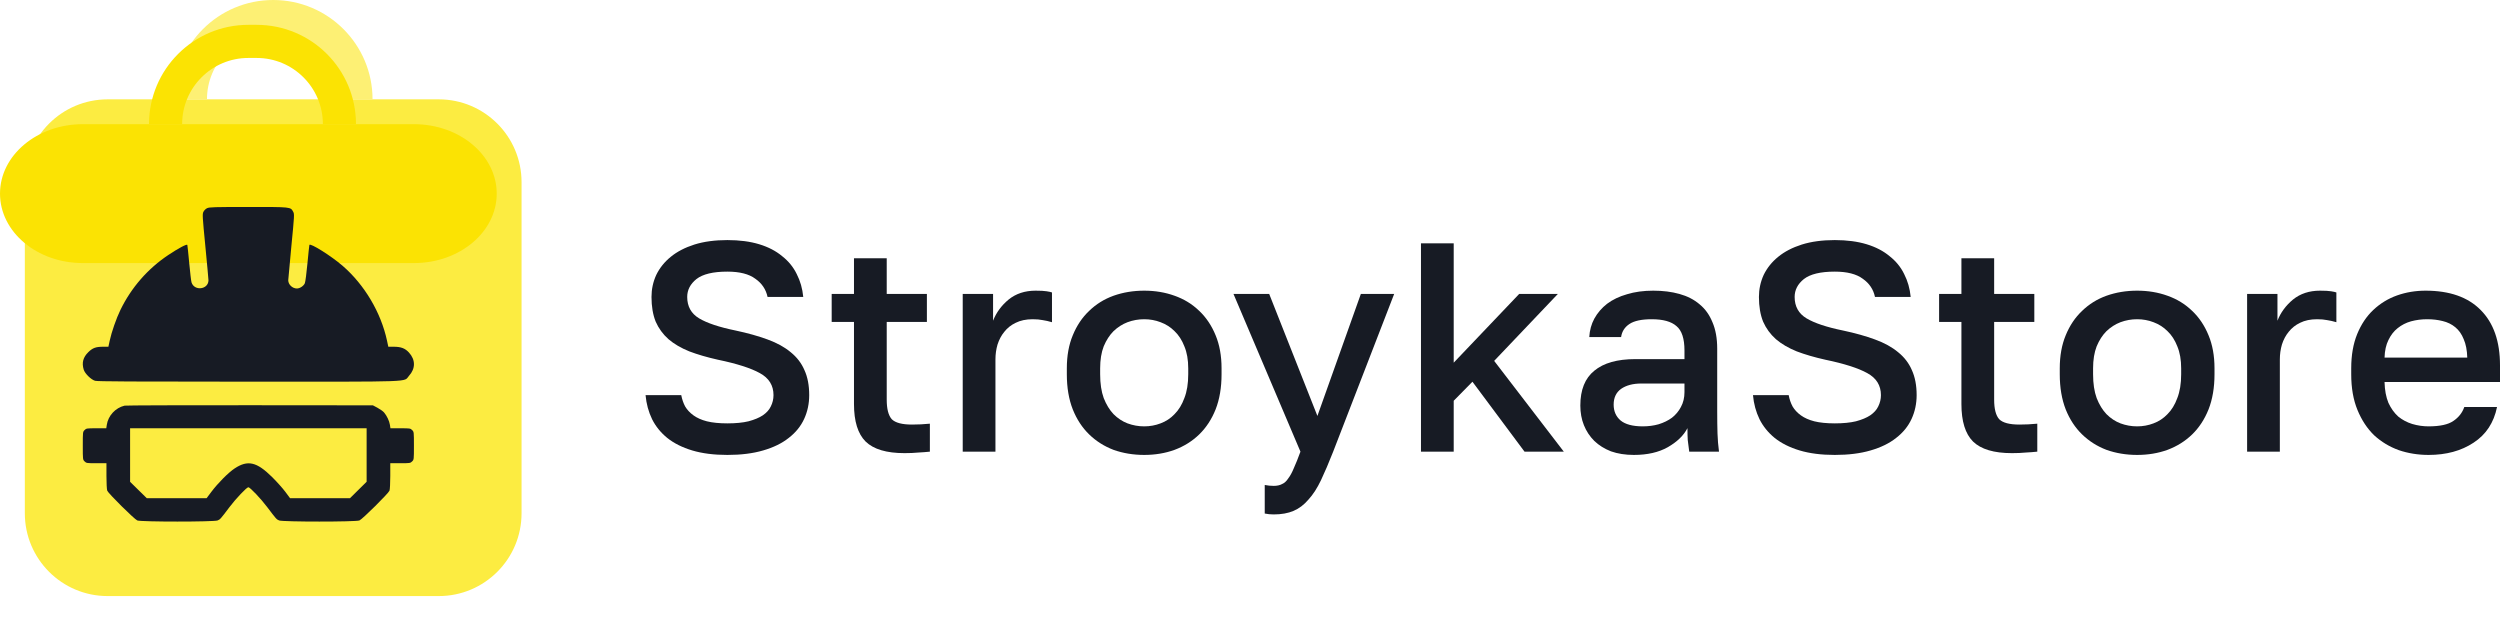
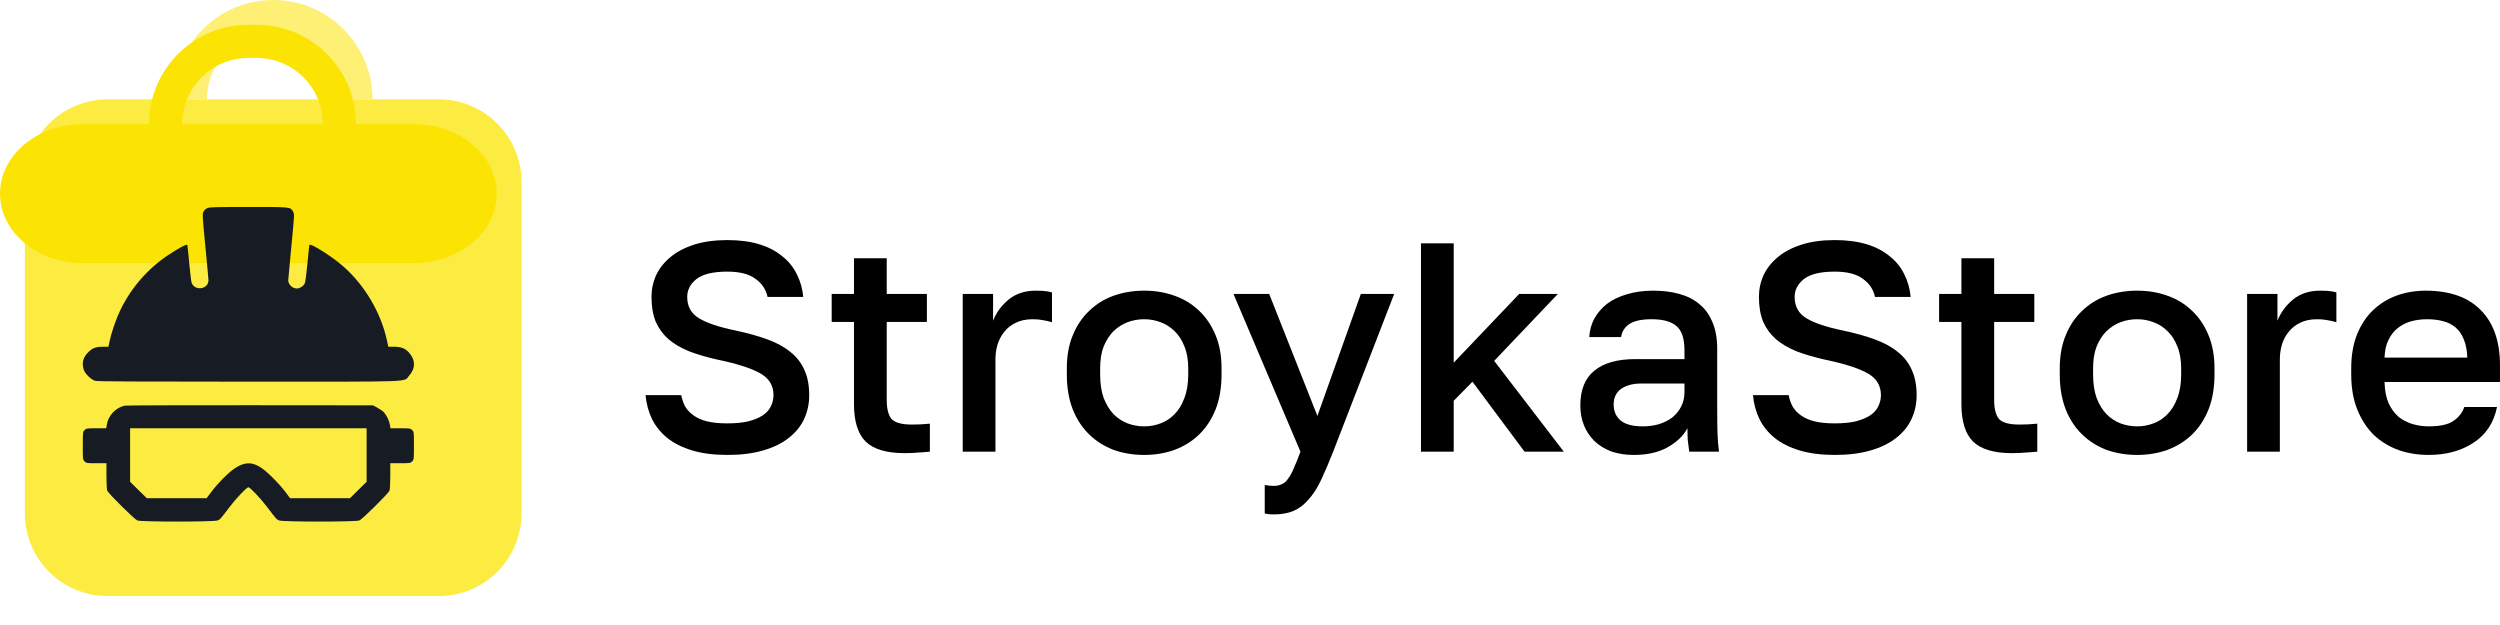
<svg xmlns="http://www.w3.org/2000/svg" viewBox="0 0 180 45" fill="none">
  <rect x="1.788" y="7.153" width="35.764" height="35.764" rx="5.961" fill="#FCEC41" />
  <rect y="8.941" width="35.764" height="10" rx="5.961" fill="#FBE303" />
  <path fill-rule="evenodd" clip-rule="evenodd" d="M14.91 14.99C14.809 15.038 14.694 15.153 14.646 15.252C14.566 15.418 14.574 15.568 14.787 17.746C14.911 19.021 15.011 20.118 15.01 20.184C14.998 20.853 13.991 20.974 13.789 20.331C13.761 20.242 13.687 19.614 13.624 18.937C13.561 18.259 13.5 17.674 13.488 17.636C13.459 17.548 12.851 17.87 12.108 18.367C10.632 19.353 9.451 20.71 8.669 22.318C8.375 22.922 8.032 23.907 7.898 24.532L7.805 24.965H7.435C6.901 24.965 6.671 25.049 6.358 25.356C5.982 25.727 5.878 26.119 6.026 26.61C6.112 26.898 6.553 27.332 6.845 27.417C7.014 27.466 9.546 27.481 17.892 27.481C30.107 27.481 29.028 27.52 29.446 27.062C29.923 26.539 29.923 25.906 29.446 25.384C29.166 25.076 28.871 24.965 28.339 24.965H27.958L27.866 24.532C27.43 22.502 26.246 20.504 24.667 19.137C23.855 18.433 22.329 17.475 22.276 17.635C22.264 17.674 22.201 18.271 22.136 18.963C22.072 19.655 21.988 20.297 21.949 20.39C21.868 20.587 21.592 20.771 21.378 20.771C21.056 20.772 20.759 20.492 20.753 20.184C20.752 20.118 20.853 19.019 20.977 17.743C21.2 15.457 21.202 15.418 21.106 15.242C20.916 14.896 20.966 14.901 17.874 14.902C15.394 14.903 15.068 14.913 14.91 14.99ZM8.968 29.207C8.309 29.365 7.79 29.926 7.689 30.589L7.652 30.836H6.937C6.249 30.836 6.217 30.84 6.092 30.964C5.962 31.092 5.961 31.101 5.961 32.094C5.961 33.086 5.962 33.095 6.092 33.223C6.217 33.347 6.249 33.352 6.943 33.352H7.664V34.266C7.664 34.774 7.689 35.245 7.72 35.327C7.794 35.523 9.666 37.378 9.884 37.472C10.136 37.58 15.406 37.58 15.668 37.472C15.854 37.395 15.871 37.376 16.524 36.511C16.985 35.9 17.763 35.081 17.882 35.081C18.001 35.081 18.778 35.9 19.239 36.511C19.892 37.376 19.909 37.395 20.095 37.472C20.358 37.58 25.627 37.58 25.88 37.472C26.098 37.378 27.97 35.523 28.044 35.327C28.075 35.245 28.1 34.774 28.1 34.266V33.352H28.82C29.515 33.352 29.546 33.347 29.672 33.223C29.802 33.095 29.803 33.086 29.803 32.094C29.803 31.101 29.802 31.092 29.672 30.964C29.546 30.84 29.515 30.836 28.826 30.836H28.112L28.074 30.588C28.032 30.311 27.853 29.933 27.653 29.699C27.58 29.613 27.369 29.462 27.184 29.363L26.849 29.184L17.988 29.176C13.115 29.172 9.056 29.186 8.968 29.207ZM26.397 32.761V34.687L25.799 35.277L25.201 35.868H23.042H20.884L20.542 35.409C20.355 35.157 19.925 34.677 19.587 34.343C18.482 33.252 17.84 33.104 16.899 33.724C16.447 34.022 15.693 34.78 15.214 35.418L14.877 35.868H12.722H10.566L9.966 35.279L9.367 34.69V32.763V30.836H17.882H26.397V32.761Z" fill="#171B24" />
  <path fill-rule="evenodd" clip-rule="evenodd" d="M12.518 7.153C12.518 3.202 15.72 0 19.671 0C23.621 0 26.823 3.202 26.823 7.153H24.439C24.439 4.519 22.304 2.384 19.671 2.384C17.037 2.384 14.902 4.519 14.902 7.153H12.518Z" fill="#FDF074" />
  <path fill-rule="evenodd" clip-rule="evenodd" d="M10.729 8.941C10.729 4.991 13.932 1.788 17.882 1.788H18.479C22.429 1.788 25.631 4.991 25.631 8.941H23.247C23.247 6.308 21.112 4.173 18.479 4.173H17.882C15.249 4.173 13.114 6.308 13.114 8.941H10.729Z" fill="#FBE303" />
-   <path d="M52.371 32.755C51.4 32.755 50.557 32.647 49.843 32.433C49.129 32.219 48.529 31.919 48.044 31.533C47.572 31.148 47.208 30.698 46.951 30.184C46.694 29.655 46.537 29.077 46.48 28.448H49.05C49.108 28.748 49.2 29.02 49.329 29.262C49.472 29.505 49.672 29.719 49.929 29.905C50.186 30.091 50.507 30.234 50.893 30.334C51.293 30.433 51.786 30.483 52.371 30.483C52.971 30.483 53.478 30.433 53.892 30.334C54.321 30.219 54.664 30.076 54.921 29.905C55.192 29.719 55.385 29.505 55.499 29.262C55.628 29.005 55.692 28.734 55.692 28.448C55.692 27.748 55.364 27.22 54.706 26.863C54.064 26.506 53.057 26.184 51.686 25.899C50.914 25.727 50.229 25.527 49.629 25.299C49.029 25.056 48.529 24.763 48.129 24.42C47.729 24.063 47.422 23.642 47.208 23.156C47.008 22.657 46.908 22.064 46.908 21.378C46.908 20.821 47.022 20.293 47.251 19.793C47.494 19.293 47.843 18.857 48.301 18.486C48.758 18.114 49.322 17.822 49.993 17.608C50.679 17.393 51.471 17.286 52.371 17.286C53.242 17.286 54.007 17.386 54.664 17.586C55.321 17.786 55.87 18.072 56.313 18.443C56.77 18.8 57.12 19.229 57.363 19.729C57.62 20.228 57.777 20.778 57.834 21.378H55.264C55.149 20.835 54.856 20.4 54.385 20.071C53.928 19.729 53.257 19.557 52.371 19.557C51.343 19.557 50.6 19.736 50.143 20.093C49.7 20.45 49.479 20.878 49.479 21.378C49.479 22.064 49.765 22.578 50.336 22.921C50.907 23.264 51.786 23.556 52.971 23.799C53.842 23.985 54.606 24.199 55.264 24.442C55.935 24.685 56.492 24.992 56.935 25.363C57.377 25.72 57.706 26.149 57.92 26.649C58.149 27.148 58.263 27.748 58.263 28.448C58.263 29.062 58.142 29.634 57.899 30.162C57.656 30.691 57.285 31.148 56.785 31.533C56.299 31.919 55.685 32.219 54.942 32.433C54.214 32.647 53.357 32.755 52.371 32.755Z" fill="#171B24" />
-   <path d="M65.13 32.626C63.83 32.626 62.894 32.347 62.323 31.79C61.766 31.233 61.487 30.334 61.487 29.091V23.178H59.881V21.164H61.487V18.593H63.844V21.164H66.736V23.178H63.844V28.77C63.844 29.441 63.965 29.912 64.208 30.184C64.465 30.441 64.951 30.569 65.665 30.569C66.094 30.569 66.522 30.548 66.951 30.505V32.519C66.679 32.547 66.401 32.569 66.115 32.583C65.829 32.612 65.501 32.626 65.13 32.626Z" fill="#171B24" />
-   <path d="M69.316 21.164H71.501V23.092C71.73 22.506 72.101 22 72.615 21.571C73.144 21.142 73.793 20.928 74.565 20.928C74.922 20.928 75.186 20.943 75.357 20.971C75.543 21 75.672 21.028 75.743 21.057V23.199C75.5 23.128 75.279 23.078 75.079 23.049C74.879 23.006 74.636 22.985 74.35 22.985C73.879 22.985 73.472 23.071 73.129 23.242C72.801 23.399 72.529 23.613 72.315 23.885C72.101 24.142 71.937 24.449 71.822 24.806C71.722 25.149 71.672 25.506 71.672 25.877V32.519H69.316V21.164Z" fill="#171B24" />
-   <path d="M82.382 32.755C81.597 32.755 80.861 32.633 80.175 32.39C79.504 32.133 78.918 31.762 78.418 31.276C77.919 30.791 77.526 30.191 77.24 29.477C76.954 28.748 76.812 27.905 76.812 26.948V26.52C76.812 25.62 76.954 24.828 77.24 24.142C77.526 23.442 77.919 22.857 78.418 22.385C78.918 21.899 79.504 21.535 80.175 21.293C80.861 21.05 81.597 20.928 82.382 20.928C83.168 20.928 83.896 21.05 84.567 21.293C85.253 21.535 85.846 21.899 86.346 22.385C86.845 22.857 87.238 23.442 87.524 24.142C87.809 24.828 87.952 25.62 87.952 26.52V26.948C87.952 27.905 87.809 28.748 87.524 29.477C87.238 30.191 86.845 30.791 86.346 31.276C85.846 31.762 85.253 32.133 84.567 32.39C83.896 32.633 83.168 32.755 82.382 32.755ZM82.382 30.698C82.796 30.698 83.189 30.626 83.56 30.483C83.946 30.341 84.282 30.119 84.567 29.819C84.867 29.519 85.103 29.134 85.274 28.663C85.46 28.191 85.553 27.62 85.553 26.948V26.52C85.553 25.906 85.46 25.377 85.274 24.935C85.103 24.492 84.867 24.128 84.567 23.842C84.282 23.556 83.946 23.342 83.56 23.199C83.189 23.056 82.796 22.985 82.382 22.985C81.968 22.985 81.568 23.056 81.182 23.199C80.811 23.342 80.475 23.556 80.175 23.842C79.89 24.128 79.654 24.492 79.468 24.935C79.297 25.377 79.211 25.906 79.211 26.52V26.948C79.211 27.62 79.297 28.191 79.468 28.663C79.654 29.134 79.89 29.519 80.175 29.819C80.475 30.119 80.811 30.341 81.182 30.483C81.568 30.626 81.968 30.698 82.382 30.698Z" fill="#171B24" />
-   <path d="M91.703 37.039C91.489 37.039 91.275 37.018 91.061 36.975V34.918C91.275 34.961 91.489 34.983 91.703 34.983C91.946 34.983 92.146 34.94 92.303 34.854C92.475 34.783 92.625 34.647 92.753 34.447C92.896 34.261 93.032 34.011 93.16 33.697C93.303 33.383 93.46 32.99 93.632 32.519L88.811 21.164H91.382L94.853 29.948L97.981 21.164H100.38L95.988 32.519C95.674 33.319 95.381 34.004 95.11 34.576C94.838 35.147 94.538 35.611 94.21 35.968C93.896 36.34 93.539 36.611 93.139 36.782C92.739 36.954 92.26 37.039 91.703 37.039Z" fill="#171B24" />
-   <path d="M102.31 17.522H104.667V26.113L109.38 21.164H112.165L107.58 25.984L112.594 32.519H109.766L106.016 27.484L104.667 28.855V32.519H102.31V17.522Z" fill="#171B24" />
-   <path d="M117.64 32.755C117.026 32.755 116.476 32.669 115.99 32.497C115.519 32.312 115.119 32.062 114.791 31.748C114.462 31.419 114.212 31.041 114.041 30.612C113.869 30.184 113.784 29.712 113.784 29.198C113.784 28.07 114.119 27.234 114.791 26.691C115.462 26.134 116.448 25.856 117.747 25.856H121.282V25.235C121.282 24.378 121.089 23.792 120.704 23.478C120.332 23.149 119.74 22.985 118.926 22.985C118.197 22.985 117.662 23.099 117.319 23.328C116.976 23.556 116.776 23.871 116.719 24.27H114.427C114.455 23.785 114.576 23.342 114.791 22.942C115.019 22.528 115.326 22.171 115.712 21.871C116.112 21.571 116.59 21.343 117.147 21.185C117.704 21.014 118.333 20.928 119.033 20.928C119.733 20.928 120.361 21.007 120.918 21.164C121.489 21.321 121.975 21.571 122.375 21.914C122.775 22.242 123.082 22.671 123.296 23.199C123.525 23.728 123.639 24.363 123.639 25.106V29.627C123.639 30.226 123.646 30.755 123.66 31.212C123.675 31.655 123.71 32.09 123.768 32.519H121.625C121.582 32.19 121.547 31.912 121.518 31.683C121.504 31.455 121.497 31.169 121.497 30.826C121.225 31.355 120.754 31.812 120.083 32.197C119.426 32.569 118.611 32.755 117.64 32.755ZM118.283 30.698C118.683 30.698 119.061 30.648 119.418 30.548C119.79 30.433 120.111 30.276 120.382 30.076C120.654 29.862 120.868 29.605 121.025 29.305C121.197 28.991 121.282 28.634 121.282 28.234V27.613H118.176C117.576 27.613 117.09 27.741 116.719 27.998C116.362 28.255 116.183 28.634 116.183 29.134C116.183 29.605 116.348 29.984 116.676 30.269C117.019 30.555 117.554 30.698 118.283 30.698Z" fill="#171B24" />
-   <path d="M132.106 32.755C131.135 32.755 130.292 32.647 129.578 32.433C128.864 32.219 128.264 31.919 127.778 31.533C127.307 31.148 126.943 30.698 126.685 30.184C126.428 29.655 126.271 29.077 126.214 28.448H128.785C128.842 28.748 128.935 29.02 129.064 29.262C129.206 29.505 129.406 29.719 129.663 29.905C129.921 30.091 130.242 30.234 130.628 30.334C131.027 30.433 131.52 30.483 132.106 30.483C132.706 30.483 133.213 30.433 133.627 30.334C134.055 30.219 134.398 30.076 134.655 29.905C134.927 29.719 135.119 29.505 135.234 29.262C135.362 29.005 135.427 28.734 135.427 28.448C135.427 27.748 135.098 27.22 134.441 26.863C133.798 26.506 132.791 26.184 131.42 25.899C130.649 25.727 129.963 25.527 129.363 25.299C128.764 25.056 128.264 24.763 127.864 24.42C127.464 24.063 127.157 23.642 126.943 23.156C126.743 22.657 126.643 22.064 126.643 21.378C126.643 20.821 126.757 20.293 126.985 19.793C127.228 19.293 127.578 18.857 128.035 18.486C128.492 18.114 129.056 17.822 129.728 17.608C130.413 17.393 131.206 17.286 132.106 17.286C132.977 17.286 133.741 17.386 134.398 17.586C135.055 17.786 135.605 18.072 136.048 18.443C136.505 18.8 136.855 19.229 137.098 19.729C137.355 20.228 137.512 20.778 137.569 21.378H134.998C134.884 20.835 134.591 20.4 134.12 20.071C133.663 19.729 132.991 19.557 132.106 19.557C131.077 19.557 130.335 19.736 129.878 20.093C129.435 20.45 129.214 20.878 129.214 21.378C129.214 22.064 129.499 22.578 130.07 22.921C130.642 23.264 131.52 23.556 132.706 23.799C133.577 23.985 134.341 24.199 134.998 24.442C135.669 24.685 136.226 24.992 136.669 25.363C137.112 25.72 137.44 26.149 137.655 26.649C137.883 27.148 137.998 27.748 137.998 28.448C137.998 29.062 137.876 29.634 137.633 30.162C137.39 30.691 137.019 31.148 136.519 31.533C136.034 31.919 135.419 32.219 134.677 32.433C133.948 32.647 133.091 32.755 132.106 32.755Z" fill="#171B24" />
-   <path d="M144.864 32.626C143.564 32.626 142.629 32.347 142.058 31.79C141.501 31.233 141.222 30.334 141.222 29.091V23.178H139.615V21.164H141.222V18.593H143.579V21.164H146.471V23.178H143.579V28.77C143.579 29.441 143.7 29.912 143.943 30.184C144.2 30.441 144.686 30.569 145.4 30.569C145.828 30.569 146.257 30.548 146.685 30.505V32.519C146.414 32.547 146.135 32.569 145.85 32.583C145.564 32.612 145.236 32.626 144.864 32.626Z" fill="#171B24" />
-   <path d="M153.873 32.755C153.088 32.755 152.352 32.633 151.667 32.39C150.995 32.133 150.41 31.762 149.91 31.276C149.41 30.791 149.017 30.191 148.731 29.477C148.446 28.748 148.303 27.905 148.303 26.948V26.52C148.303 25.62 148.446 24.828 148.731 24.142C149.017 23.442 149.41 22.857 149.91 22.385C150.41 21.899 150.995 21.535 151.667 21.293C152.352 21.05 153.088 20.928 153.873 20.928C154.659 20.928 155.387 21.05 156.059 21.293C156.744 21.535 157.337 21.899 157.837 22.385C158.337 22.857 158.729 23.442 159.015 24.142C159.301 24.828 159.444 25.62 159.444 26.52V26.948C159.444 27.905 159.301 28.748 159.015 29.477C158.729 30.191 158.337 30.791 157.837 31.276C157.337 31.762 156.744 32.133 156.059 32.39C155.387 32.633 154.659 32.755 153.873 32.755ZM153.873 30.698C154.287 30.698 154.68 30.626 155.052 30.483C155.437 30.341 155.773 30.119 156.059 29.819C156.359 29.519 156.594 29.134 156.766 28.663C156.951 28.191 157.044 27.62 157.044 26.948V26.52C157.044 25.906 156.951 25.377 156.766 24.935C156.594 24.492 156.359 24.128 156.059 23.842C155.773 23.556 155.437 23.342 155.052 23.199C154.68 23.056 154.287 22.985 153.873 22.985C153.459 22.985 153.059 23.056 152.674 23.199C152.302 23.342 151.967 23.556 151.667 23.842C151.381 24.128 151.145 24.492 150.96 24.935C150.788 25.377 150.702 25.906 150.702 26.52V26.948C150.702 27.62 150.788 28.191 150.96 28.663C151.145 29.134 151.381 29.519 151.667 29.819C151.967 30.119 152.302 30.341 152.674 30.483C153.059 30.626 153.459 30.698 153.873 30.698Z" fill="#171B24" />
-   <path d="M161.792 21.164H163.977V23.092C164.206 22.506 164.577 22 165.091 21.571C165.62 21.142 166.27 20.928 167.041 20.928C167.398 20.928 167.662 20.943 167.834 20.971C168.019 21 168.148 21.028 168.219 21.057V23.199C167.976 23.128 167.755 23.078 167.555 23.049C167.355 23.006 167.112 22.985 166.827 22.985C166.355 22.985 165.948 23.071 165.605 23.242C165.277 23.399 165.006 23.613 164.791 23.885C164.577 24.142 164.413 24.449 164.299 24.806C164.199 25.149 164.149 25.506 164.149 25.877V32.519H161.792V21.164Z" fill="#171B24" />
-   <path d="M174.858 32.755C174.101 32.755 173.387 32.64 172.716 32.412C172.045 32.169 171.452 31.812 170.938 31.34C170.438 30.855 170.038 30.248 169.738 29.519C169.438 28.791 169.288 27.934 169.288 26.948V26.52C169.288 25.577 169.431 24.756 169.716 24.056C170.002 23.356 170.388 22.778 170.873 22.321C171.373 21.849 171.945 21.5 172.587 21.271C173.23 21.043 173.916 20.928 174.644 20.928C176.372 20.928 177.693 21.392 178.608 22.321C179.536 23.249 180 24.578 180 26.306V27.506H171.687C171.702 28.091 171.795 28.591 171.966 29.005C172.152 29.405 172.387 29.734 172.673 29.991C172.973 30.234 173.309 30.412 173.68 30.526C174.066 30.641 174.458 30.698 174.858 30.698C175.672 30.698 176.265 30.569 176.637 30.312C177.022 30.055 177.286 29.719 177.429 29.305H179.786C179.557 30.433 178.993 31.291 178.093 31.876C177.208 32.462 176.129 32.755 174.858 32.755ZM174.751 22.985C174.351 22.985 173.966 23.035 173.594 23.135C173.237 23.235 172.916 23.399 172.63 23.628C172.359 23.842 172.137 24.128 171.966 24.485C171.795 24.828 171.702 25.249 171.687 25.749H177.643C177.629 25.22 177.543 24.777 177.386 24.42C177.244 24.063 177.044 23.778 176.786 23.564C176.529 23.349 176.222 23.199 175.865 23.114C175.522 23.028 175.151 22.985 174.751 22.985Z" fill="#171B24" />
+   <path d="M52.371 32.755C51.4 32.755 50.557 32.647 49.843 32.433C49.129 32.219 48.529 31.919 48.044 31.533C47.572 31.148 47.208 30.698 46.951 30.184C46.694 29.655 46.537 29.077 46.48 28.448H49.05C49.108 28.748 49.2 29.02 49.329 29.262C49.472 29.505 49.672 29.719 49.929 29.905C50.186 30.091 50.507 30.234 50.893 30.334C51.293 30.433 51.786 30.483 52.371 30.483C52.971 30.483 53.478 30.433 53.892 30.334C54.321 30.219 54.664 30.076 54.921 29.905C55.192 29.719 55.385 29.505 55.499 29.262C55.628 29.005 55.692 28.734 55.692 28.448C55.692 27.748 55.364 27.22 54.706 26.863C54.064 26.506 53.057 26.184 51.686 25.899C50.914 25.727 50.229 25.527 49.629 25.299C49.029 25.056 48.529 24.763 48.129 24.42C47.729 24.063 47.422 23.642 47.208 23.156C47.008 22.657 46.908 22.064 46.908 21.378C46.908 20.821 47.022 20.293 47.251 19.793C47.494 19.293 47.843 18.857 48.301 18.486C48.758 18.114 49.322 17.822 49.993 17.608C50.679 17.393 51.471 17.286 52.371 17.286C53.242 17.286 54.007 17.386 54.664 17.586C55.321 17.786 55.87 18.072 56.313 18.443C56.77 18.8 57.12 19.229 57.363 19.729C57.62 20.228 57.777 20.778 57.834 21.378H55.264C55.149 20.835 54.856 20.4 54.385 20.071C53.928 19.729 53.257 19.557 52.371 19.557C51.343 19.557 50.6 19.736 50.143 20.093C49.7 20.45 49.479 20.878 49.479 21.378C49.479 22.064 49.765 22.578 50.336 22.921C50.907 23.264 51.786 23.556 52.971 23.799C53.842 23.985 54.606 24.199 55.264 24.442C55.935 24.685 56.492 24.992 56.935 25.363C57.377 25.72 57.706 26.149 57.92 26.649C58.149 27.148 58.263 27.748 58.263 28.448C58.263 29.062 58.142 29.634 57.899 30.162C57.656 30.691 57.285 31.148 56.785 31.533C56.299 31.919 55.685 32.219 54.942 32.433C54.214 32.647 53.357 32.755 52.371 32.755Z" fill="currentColor" />
+   <path d="M65.13 32.626C63.83 32.626 62.894 32.347 62.323 31.79C61.766 31.233 61.487 30.334 61.487 29.091V23.178H59.881V21.164H61.487V18.593H63.844V21.164H66.736V23.178H63.844V28.77C63.844 29.441 63.965 29.912 64.208 30.184C64.465 30.441 64.951 30.569 65.665 30.569C66.094 30.569 66.522 30.548 66.951 30.505V32.519C66.679 32.547 66.401 32.569 66.115 32.583C65.829 32.612 65.501 32.626 65.13 32.626Z" fill="currentColor" />
+   <path d="M69.316 21.164H71.501V23.092C71.73 22.506 72.101 22 72.615 21.571C73.144 21.142 73.793 20.928 74.565 20.928C74.922 20.928 75.186 20.943 75.357 20.971C75.543 21 75.672 21.028 75.743 21.057V23.199C75.5 23.128 75.279 23.078 75.079 23.049C74.879 23.006 74.636 22.985 74.35 22.985C73.879 22.985 73.472 23.071 73.129 23.242C72.801 23.399 72.529 23.613 72.315 23.885C72.101 24.142 71.937 24.449 71.822 24.806C71.722 25.149 71.672 25.506 71.672 25.877V32.519H69.316V21.164Z" fill="currentColor" />
+   <path d="M82.382 32.755C81.597 32.755 80.861 32.633 80.175 32.39C79.504 32.133 78.918 31.762 78.418 31.276C77.919 30.791 77.526 30.191 77.24 29.477C76.954 28.748 76.812 27.905 76.812 26.948V26.52C76.812 25.62 76.954 24.828 77.24 24.142C77.526 23.442 77.919 22.857 78.418 22.385C78.918 21.899 79.504 21.535 80.175 21.293C80.861 21.05 81.597 20.928 82.382 20.928C83.168 20.928 83.896 21.05 84.567 21.293C85.253 21.535 85.846 21.899 86.346 22.385C86.845 22.857 87.238 23.442 87.524 24.142C87.809 24.828 87.952 25.62 87.952 26.52V26.948C87.952 27.905 87.809 28.748 87.524 29.477C87.238 30.191 86.845 30.791 86.346 31.276C85.846 31.762 85.253 32.133 84.567 32.39C83.896 32.633 83.168 32.755 82.382 32.755ZM82.382 30.698C82.796 30.698 83.189 30.626 83.56 30.483C83.946 30.341 84.282 30.119 84.567 29.819C84.867 29.519 85.103 29.134 85.274 28.663C85.46 28.191 85.553 27.62 85.553 26.948V26.52C85.553 25.906 85.46 25.377 85.274 24.935C85.103 24.492 84.867 24.128 84.567 23.842C84.282 23.556 83.946 23.342 83.56 23.199C83.189 23.056 82.796 22.985 82.382 22.985C81.968 22.985 81.568 23.056 81.182 23.199C80.811 23.342 80.475 23.556 80.175 23.842C79.89 24.128 79.654 24.492 79.468 24.935C79.297 25.377 79.211 25.906 79.211 26.52V26.948C79.211 27.62 79.297 28.191 79.468 28.663C79.654 29.134 79.89 29.519 80.175 29.819C80.475 30.119 80.811 30.341 81.182 30.483C81.568 30.626 81.968 30.698 82.382 30.698Z" fill="currentColor" />
+   <path d="M91.703 37.039C91.489 37.039 91.275 37.018 91.061 36.975V34.918C91.275 34.961 91.489 34.983 91.703 34.983C91.946 34.983 92.146 34.94 92.303 34.854C92.475 34.783 92.625 34.647 92.753 34.447C92.896 34.261 93.032 34.011 93.16 33.697C93.303 33.383 93.46 32.99 93.632 32.519L88.811 21.164H91.382L94.853 29.948L97.981 21.164H100.38L95.988 32.519C95.674 33.319 95.381 34.004 95.11 34.576C94.838 35.147 94.538 35.611 94.21 35.968C93.896 36.34 93.539 36.611 93.139 36.782C92.739 36.954 92.26 37.039 91.703 37.039Z" fill="currentColor" />
+   <path d="M102.31 17.522H104.667V26.113L109.38 21.164H112.165L107.58 25.984L112.594 32.519H109.766L106.016 27.484L104.667 28.855V32.519H102.31V17.522Z" fill="currentColor" />
+   <path d="M117.64 32.755C117.026 32.755 116.476 32.669 115.99 32.497C115.519 32.312 115.119 32.062 114.791 31.748C114.462 31.419 114.212 31.041 114.041 30.612C113.869 30.184 113.784 29.712 113.784 29.198C113.784 28.07 114.119 27.234 114.791 26.691C115.462 26.134 116.448 25.856 117.747 25.856H121.282V25.235C121.282 24.378 121.089 23.792 120.704 23.478C120.332 23.149 119.74 22.985 118.926 22.985C118.197 22.985 117.662 23.099 117.319 23.328C116.976 23.556 116.776 23.871 116.719 24.27H114.427C114.455 23.785 114.576 23.342 114.791 22.942C115.019 22.528 115.326 22.171 115.712 21.871C116.112 21.571 116.59 21.343 117.147 21.185C117.704 21.014 118.333 20.928 119.033 20.928C119.733 20.928 120.361 21.007 120.918 21.164C121.489 21.321 121.975 21.571 122.375 21.914C122.775 22.242 123.082 22.671 123.296 23.199C123.525 23.728 123.639 24.363 123.639 25.106V29.627C123.639 30.226 123.646 30.755 123.66 31.212C123.675 31.655 123.71 32.09 123.768 32.519H121.625C121.582 32.19 121.547 31.912 121.518 31.683C121.504 31.455 121.497 31.169 121.497 30.826C121.225 31.355 120.754 31.812 120.083 32.197C119.426 32.569 118.611 32.755 117.64 32.755ZM118.283 30.698C118.683 30.698 119.061 30.648 119.418 30.548C119.79 30.433 120.111 30.276 120.382 30.076C120.654 29.862 120.868 29.605 121.025 29.305C121.197 28.991 121.282 28.634 121.282 28.234V27.613H118.176C117.576 27.613 117.09 27.741 116.719 27.998C116.362 28.255 116.183 28.634 116.183 29.134C116.183 29.605 116.348 29.984 116.676 30.269C117.019 30.555 117.554 30.698 118.283 30.698Z" fill="currentColor" />
+   <path d="M132.106 32.755C131.135 32.755 130.292 32.647 129.578 32.433C128.864 32.219 128.264 31.919 127.778 31.533C127.307 31.148 126.943 30.698 126.685 30.184C126.428 29.655 126.271 29.077 126.214 28.448H128.785C128.842 28.748 128.935 29.02 129.064 29.262C129.206 29.505 129.406 29.719 129.663 29.905C129.921 30.091 130.242 30.234 130.628 30.334C131.027 30.433 131.52 30.483 132.106 30.483C132.706 30.483 133.213 30.433 133.627 30.334C134.055 30.219 134.398 30.076 134.655 29.905C134.927 29.719 135.119 29.505 135.234 29.262C135.362 29.005 135.427 28.734 135.427 28.448C135.427 27.748 135.098 27.22 134.441 26.863C133.798 26.506 132.791 26.184 131.42 25.899C130.649 25.727 129.963 25.527 129.363 25.299C128.764 25.056 128.264 24.763 127.864 24.42C127.464 24.063 127.157 23.642 126.943 23.156C126.743 22.657 126.643 22.064 126.643 21.378C126.643 20.821 126.757 20.293 126.985 19.793C127.228 19.293 127.578 18.857 128.035 18.486C128.492 18.114 129.056 17.822 129.728 17.608C130.413 17.393 131.206 17.286 132.106 17.286C132.977 17.286 133.741 17.386 134.398 17.586C135.055 17.786 135.605 18.072 136.048 18.443C136.505 18.8 136.855 19.229 137.098 19.729C137.355 20.228 137.512 20.778 137.569 21.378H134.998C134.884 20.835 134.591 20.4 134.12 20.071C133.663 19.729 132.991 19.557 132.106 19.557C131.077 19.557 130.335 19.736 129.878 20.093C129.435 20.45 129.214 20.878 129.214 21.378C129.214 22.064 129.499 22.578 130.07 22.921C130.642 23.264 131.52 23.556 132.706 23.799C133.577 23.985 134.341 24.199 134.998 24.442C135.669 24.685 136.226 24.992 136.669 25.363C137.112 25.72 137.44 26.149 137.655 26.649C137.883 27.148 137.998 27.748 137.998 28.448C137.998 29.062 137.876 29.634 137.633 30.162C137.39 30.691 137.019 31.148 136.519 31.533C136.034 31.919 135.419 32.219 134.677 32.433C133.948 32.647 133.091 32.755 132.106 32.755Z" fill="currentColor" />
+   <path d="M144.864 32.626C143.564 32.626 142.629 32.347 142.058 31.79C141.501 31.233 141.222 30.334 141.222 29.091V23.178H139.615V21.164H141.222V18.593H143.579V21.164H146.471V23.178H143.579V28.77C143.579 29.441 143.7 29.912 143.943 30.184C144.2 30.441 144.686 30.569 145.4 30.569C145.828 30.569 146.257 30.548 146.685 30.505V32.519C146.414 32.547 146.135 32.569 145.85 32.583C145.564 32.612 145.236 32.626 144.864 32.626Z" fill="currentColor" />
+   <path d="M153.873 32.755C153.088 32.755 152.352 32.633 151.667 32.39C150.995 32.133 150.41 31.762 149.91 31.276C149.41 30.791 149.017 30.191 148.731 29.477C148.446 28.748 148.303 27.905 148.303 26.948V26.52C148.303 25.62 148.446 24.828 148.731 24.142C149.017 23.442 149.41 22.857 149.91 22.385C150.41 21.899 150.995 21.535 151.667 21.293C152.352 21.05 153.088 20.928 153.873 20.928C154.659 20.928 155.387 21.05 156.059 21.293C156.744 21.535 157.337 21.899 157.837 22.385C158.337 22.857 158.729 23.442 159.015 24.142C159.301 24.828 159.444 25.62 159.444 26.52V26.948C159.444 27.905 159.301 28.748 159.015 29.477C158.729 30.191 158.337 30.791 157.837 31.276C157.337 31.762 156.744 32.133 156.059 32.39C155.387 32.633 154.659 32.755 153.873 32.755ZM153.873 30.698C154.287 30.698 154.68 30.626 155.052 30.483C155.437 30.341 155.773 30.119 156.059 29.819C156.359 29.519 156.594 29.134 156.766 28.663C156.951 28.191 157.044 27.62 157.044 26.948V26.52C157.044 25.906 156.951 25.377 156.766 24.935C156.594 24.492 156.359 24.128 156.059 23.842C155.773 23.556 155.437 23.342 155.052 23.199C154.68 23.056 154.287 22.985 153.873 22.985C153.459 22.985 153.059 23.056 152.674 23.199C152.302 23.342 151.967 23.556 151.667 23.842C151.381 24.128 151.145 24.492 150.96 24.935C150.788 25.377 150.702 25.906 150.702 26.52V26.948C150.702 27.62 150.788 28.191 150.96 28.663C151.145 29.134 151.381 29.519 151.667 29.819C151.967 30.119 152.302 30.341 152.674 30.483C153.059 30.626 153.459 30.698 153.873 30.698Z" fill="currentColor" />
+   <path d="M161.792 21.164H163.977V23.092C164.206 22.506 164.577 22 165.091 21.571C165.62 21.142 166.27 20.928 167.041 20.928C167.398 20.928 167.662 20.943 167.834 20.971C168.019 21 168.148 21.028 168.219 21.057V23.199C167.976 23.128 167.755 23.078 167.555 23.049C167.355 23.006 167.112 22.985 166.827 22.985C166.355 22.985 165.948 23.071 165.605 23.242C165.277 23.399 165.006 23.613 164.791 23.885C164.577 24.142 164.413 24.449 164.299 24.806C164.199 25.149 164.149 25.506 164.149 25.877V32.519H161.792V21.164Z" fill="currentColor" />
+   <path d="M174.858 32.755C174.101 32.755 173.387 32.64 172.716 32.412C172.045 32.169 171.452 31.812 170.938 31.34C170.438 30.855 170.038 30.248 169.738 29.519C169.438 28.791 169.288 27.934 169.288 26.948V26.52C169.288 25.577 169.431 24.756 169.716 24.056C170.002 23.356 170.388 22.778 170.873 22.321C171.373 21.849 171.945 21.5 172.587 21.271C173.23 21.043 173.916 20.928 174.644 20.928C176.372 20.928 177.693 21.392 178.608 22.321C179.536 23.249 180 24.578 180 26.306V27.506H171.687C171.702 28.091 171.795 28.591 171.966 29.005C172.152 29.405 172.387 29.734 172.673 29.991C172.973 30.234 173.309 30.412 173.68 30.526C174.066 30.641 174.458 30.698 174.858 30.698C175.672 30.698 176.265 30.569 176.637 30.312C177.022 30.055 177.286 29.719 177.429 29.305H179.786C179.557 30.433 178.993 31.291 178.093 31.876C177.208 32.462 176.129 32.755 174.858 32.755ZM174.751 22.985C174.351 22.985 173.966 23.035 173.594 23.135C173.237 23.235 172.916 23.399 172.63 23.628C172.359 23.842 172.137 24.128 171.966 24.485C171.795 24.828 171.702 25.249 171.687 25.749H177.643C177.629 25.22 177.543 24.777 177.386 24.42C177.244 24.063 177.044 23.778 176.786 23.564C176.529 23.349 176.222 23.199 175.865 23.114C175.522 23.028 175.151 22.985 174.751 22.985Z" fill="currentColor" />
</svg>
